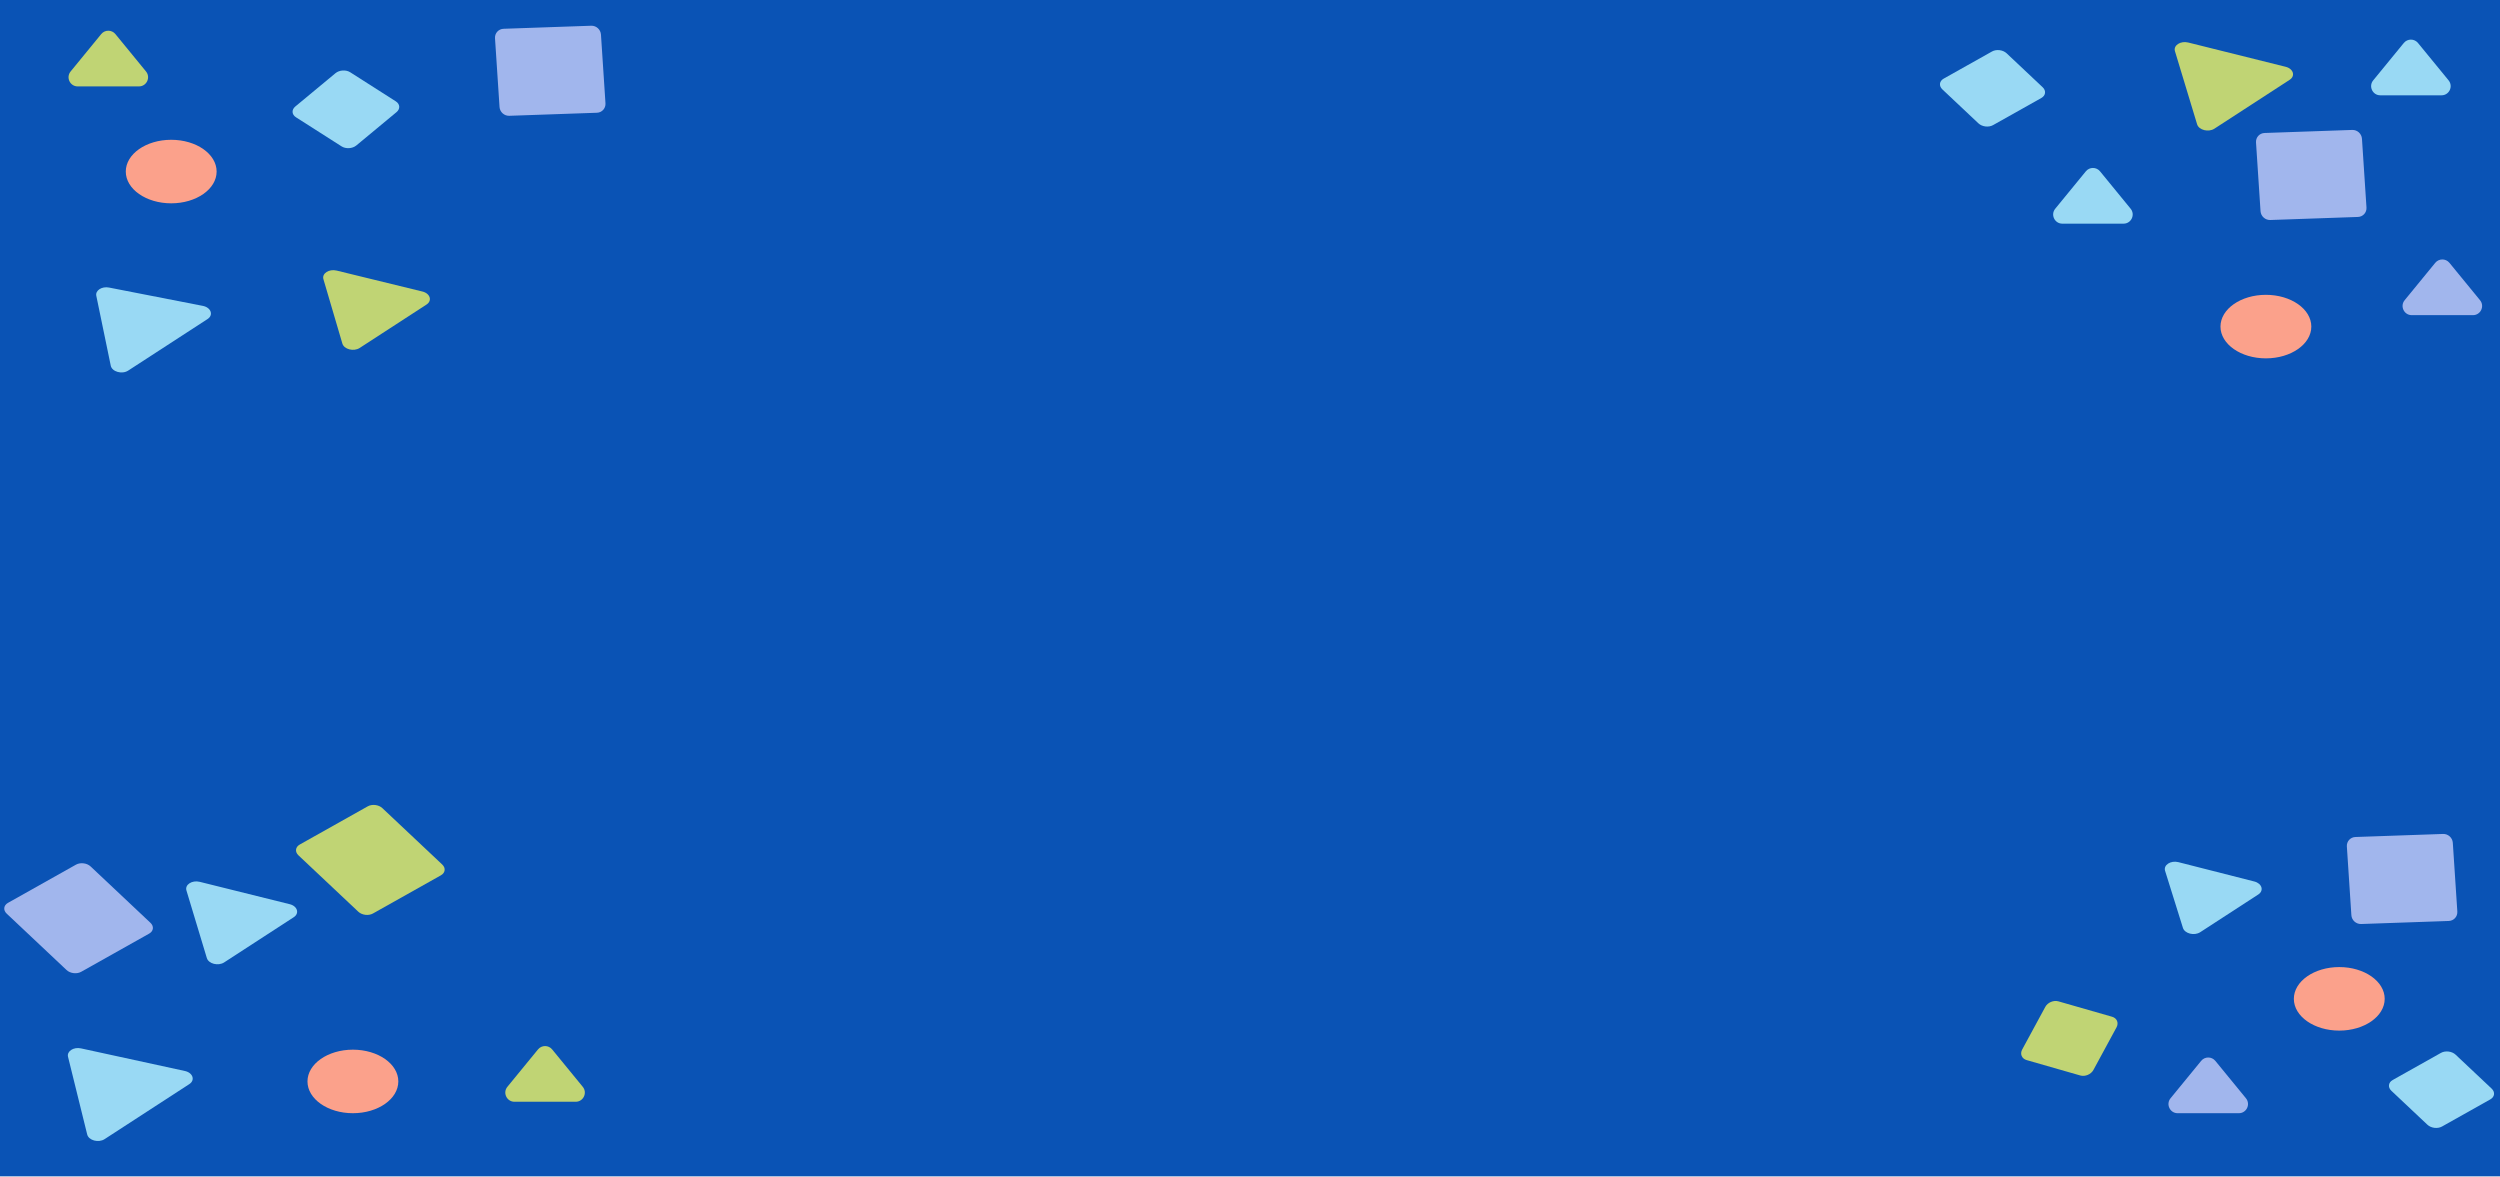
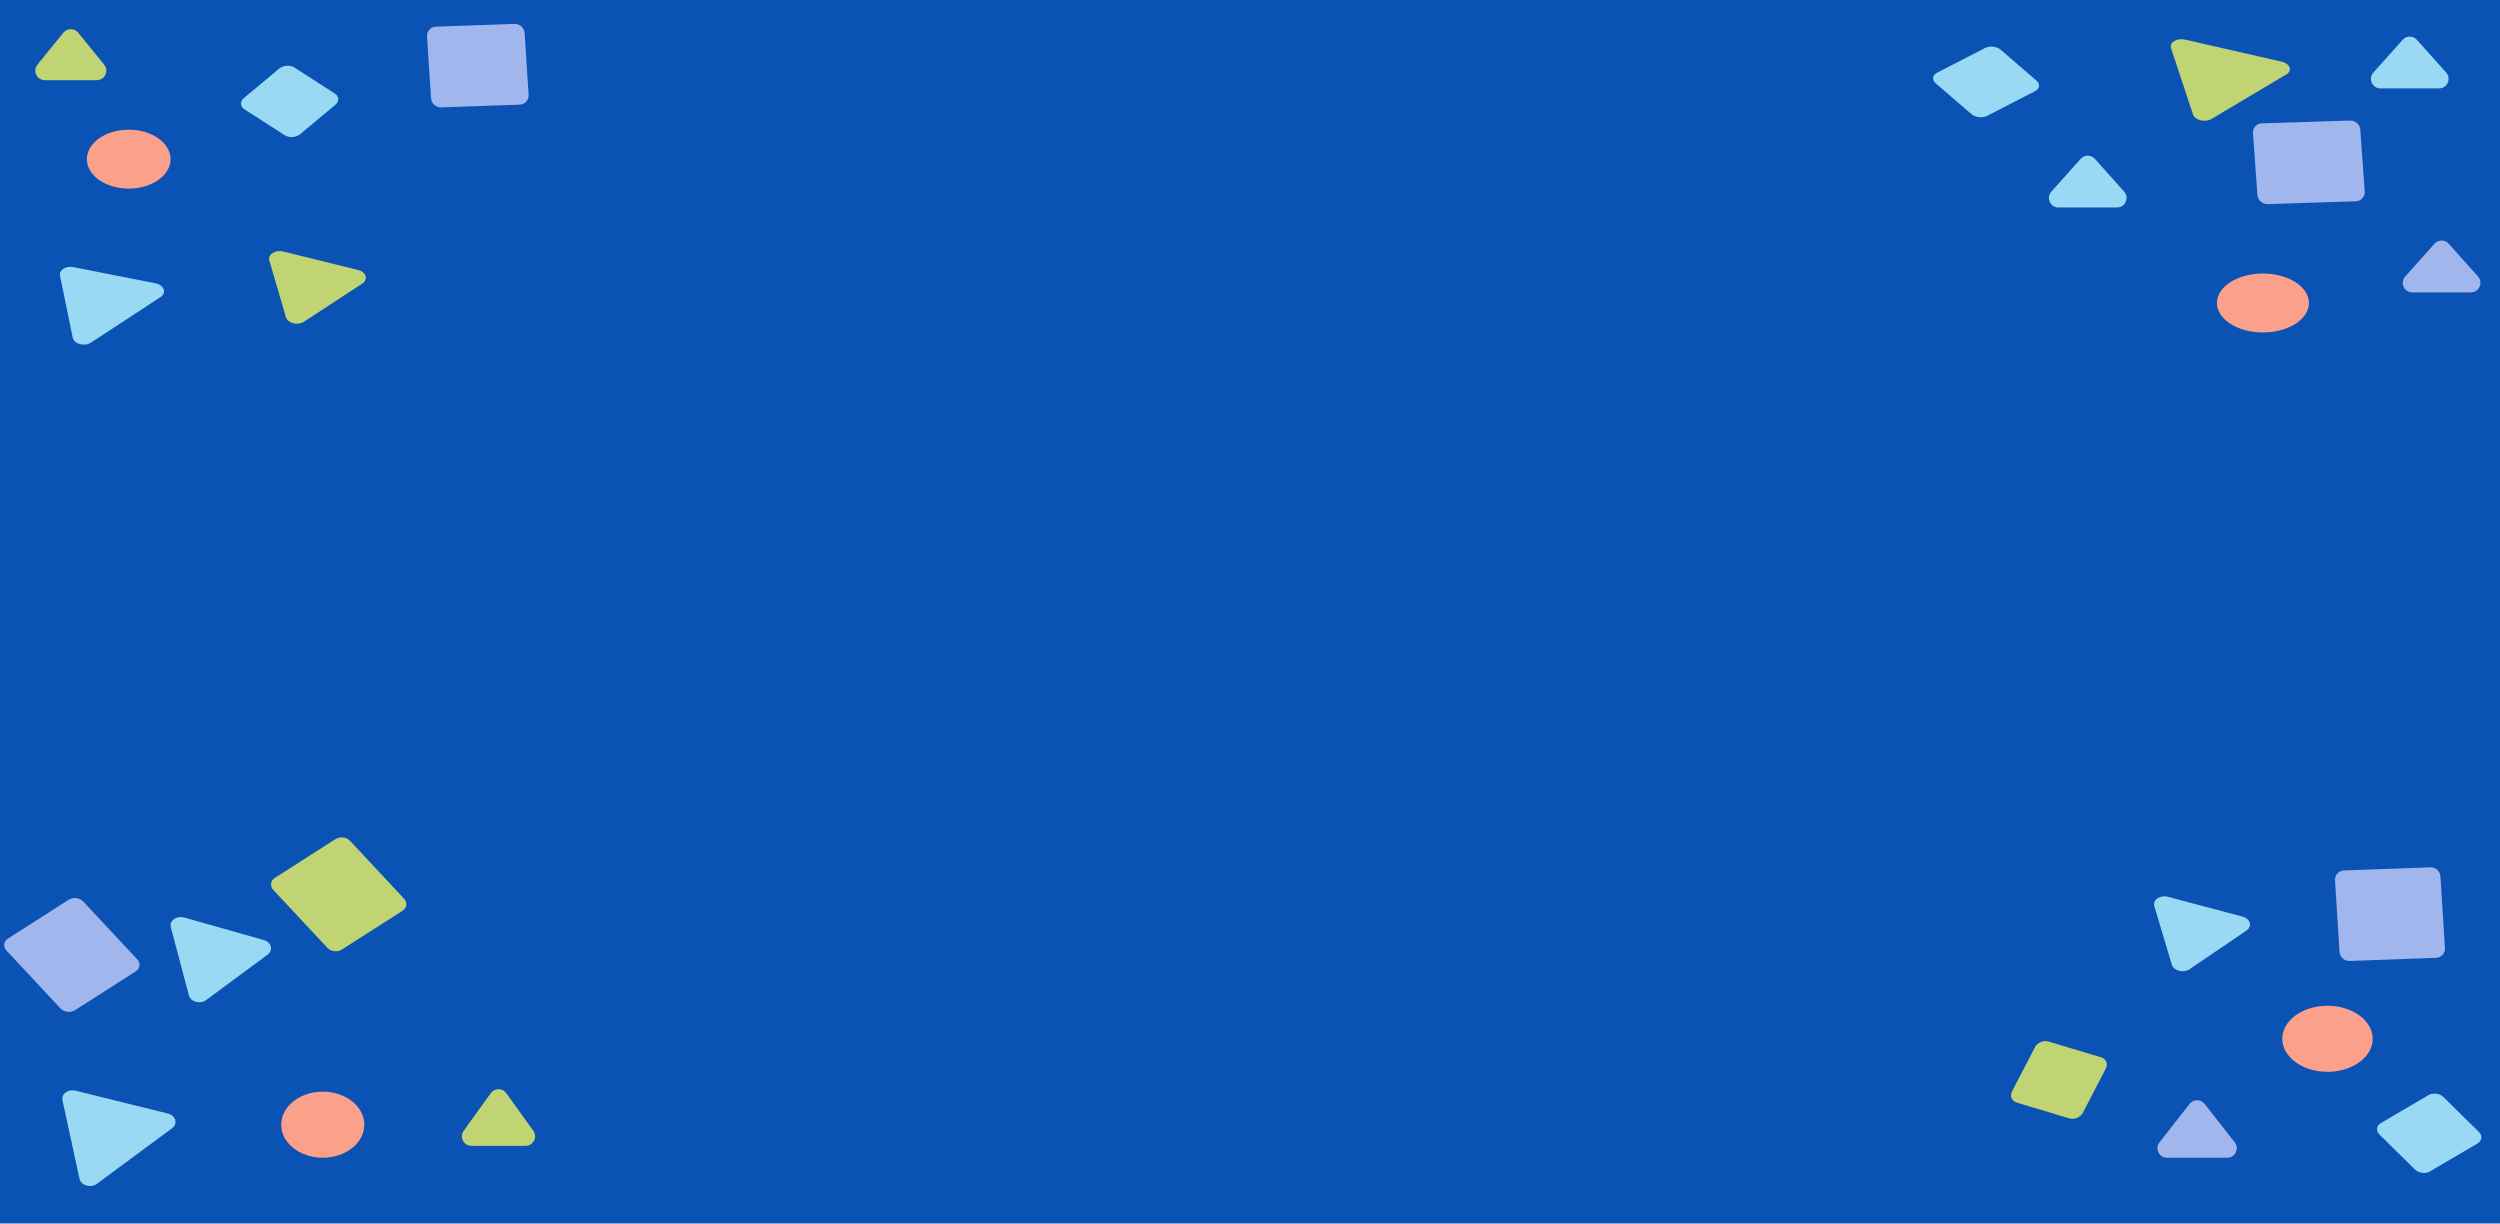
- <svg xmlns="http://www.w3.org/2000/svg" width="546" height="257" viewBox="0 0 546 257" fill="none">
+ <svg xmlns="http://www.w3.org/2000/svg" width="525" height="257" viewBox="0 0 525 257" fill="none">
  <g clip-path="url(#clip0_525_138)">
-     <mask id="mask0_525_138" style="mask-type:luminance" maskUnits="userSpaceOnUse" x="0" y="0" width="546" height="257">
-       <path d="M546 0H0V257H546V0Z" fill="white" />
+     <mask id="mask0_525_138" style="mask-type:luminance" maskUnits="userSpaceOnUse" x="0" y="0" width="525" height="257">
+       <path d="M525 0H0V257H525V0Z" fill="white" />
    </mask>
    <g mask="url(#mask0_525_138)">
-       <path d="M546 0H0V257H546V0Z" fill="#0A53B5" />
+       <path d="M525 0H0V257H525V0Z" fill="#0A53B5" />
    </g>
-     <rect width="16.186" height="14.589" rx="2" transform="matrix(0.961245 0.275695 -0.476556 0.879144 447.645 218.146)" fill="#C0D474" />
-     <path d="M14.856 230.804C14.558 229.596 16.07 228.614 17.686 228.966L40.384 233.906C42.127 234.285 42.676 235.907 41.352 236.766L22.841 248.789C21.517 249.648 19.364 249.069 19.043 247.766L14.856 230.804Z" fill="#99D9F4" />
-     <path d="M40.717 194.473C40.338 193.216 41.941 192.175 43.615 192.59L63.275 197.475C64.961 197.894 65.452 199.475 64.158 200.316L48.952 210.192C47.657 211.032 45.553 210.499 45.171 209.233L40.717 194.473Z" fill="#99D9F4" />
-     <path d="M472.853 190.186C472.457 188.92 474.08 187.866 475.764 188.295L492.345 192.518C494.019 192.944 494.499 194.517 493.211 195.354L480.527 203.592C479.238 204.429 477.143 203.904 476.75 202.646L472.853 190.186Z" fill="#99D9F4" />
-     <path d="M117.497 229.195C118.297 228.217 119.792 228.217 120.592 229.195L127.275 237.359C128.343 238.665 127.414 240.626 125.727 240.626H112.362C110.674 240.626 109.745 238.665 110.814 237.359L117.497 229.195Z" fill="#C0D474" />
-     <path d="M480.733 231.693C481.533 230.715 483.028 230.715 483.828 231.693L490.511 239.857C491.58 241.163 490.651 243.124 488.963 243.124H475.598C473.911 243.124 472.981 241.163 474.05 239.857L480.733 231.693Z" fill="#A1B6ED" />
-     <rect width="21.03" height="21.963" rx="2" transform="matrix(0.871839 -0.489793 0.727968 0.685611 0 198.163)" fill="#A1B6ED" />
-     <rect width="16.095" height="14.81" rx="2" transform="matrix(0.871839 -0.489793 0.727968 0.685611 520.817 236.853)" fill="#99D9F4" />
-     <rect width="21.03" height="21.963" rx="2" transform="matrix(0.871839 -0.489793 0.727968 0.685611 63.7197 185.428)" fill="#C0D474" />
-     <rect width="23.154" height="19.045" rx="2" transform="matrix(0.999396 -0.0347385 0.0655535 0.997849 512.423 182.87)" fill="#A1B6ED" />
-     <ellipse cx="77.074" cy="236.186" rx="9.92" ry="6.938" fill="#FBA18B" />
-     <ellipse cx="510.897" cy="218.146" rx="9.92" ry="6.938" fill="#FBA18B" />
-     <path d="M21.033 64.604C20.791 63.433 22.237 62.493 23.81 62.801L44.301 66.804C46.086 67.153 46.679 68.804 45.333 69.678L27.998 80.936C26.653 81.81 24.464 81.195 24.189 79.866L21.033 64.604Z" fill="#99D9F4" />
-     <path d="M475.007 11.169C474.626 9.912 476.232 8.869 477.907 9.286L499.185 14.587C500.869 15.007 501.359 16.587 500.066 17.427L483.627 28.103C482.333 28.944 480.23 28.411 479.847 27.146L475.007 11.169Z" fill="#C0D474" />
-     <rect width="15.813" height="15.397" rx="2" transform="matrix(0.843035 0.537858 -0.76974 0.638357 74.8066 14.7095)" fill="#99D9F4" />
-     <path d="M70.634 60.971C70.266 59.721 71.857 58.688 73.523 59.094L92.258 63.67C93.951 64.083 94.45 65.67 93.152 66.513L78.553 75.995C77.255 76.838 75.144 76.298 74.77 75.028L70.634 60.971Z" fill="#C0D474" />
-     <path d="M531.86 57.398C532.66 56.421 534.155 56.421 534.955 57.398L541.638 65.563C542.707 66.869 541.778 68.83 540.09 68.83H526.725C525.037 68.83 524.108 66.869 525.177 65.563L531.86 57.398Z" fill="#A1B6ED" />
-     <path d="M22.108 7.442C22.908 6.464 24.403 6.464 25.203 7.442L31.886 15.606C32.955 16.912 32.026 18.873 30.338 18.873H16.973C15.286 18.873 14.357 16.912 15.425 15.606L22.108 7.442Z" fill="#C0D474" />
-     <path d="M455.549 37.416C456.35 36.438 457.845 36.438 458.645 37.416L465.327 45.58C466.396 46.886 465.467 48.847 463.78 48.847H450.414C448.727 48.847 447.798 46.886 448.867 45.58L455.549 37.416Z" fill="#99D9F4" />
-     <path d="M524.993 9.384C525.793 8.407 527.288 8.407 528.088 9.384L534.771 17.549C535.84 18.855 534.911 20.816 533.223 20.816H519.858C518.17 20.816 517.241 18.855 518.31 17.549L524.993 9.384Z" fill="#99D9F4" />
-     <rect width="16.095" height="14.81" rx="2" transform="matrix(0.871839 -0.489793 0.727968 0.685611 422.758 18.1523)" fill="#99D9F4" />
-     <rect width="23.154" height="19.045" rx="2" transform="matrix(0.999396 -0.0347385 0.0655535 0.997849 492.582 29.1133)" fill="#A1B6ED" />
-     <rect width="23.154" height="19.045" rx="2" transform="matrix(0.999396 -0.0347385 0.0655535 0.997849 107.979 6.35516)" fill="#A1B6ED" />
-     <ellipse cx="37.391" cy="37.468" rx="9.92" ry="6.938" fill="#FBA18B" />
-     <ellipse cx="494.872" cy="71.328" rx="9.92" ry="6.938" fill="#FBA18B" />
+     <rect width="15.54" height="14.448" rx="2" transform="matrix(0.95788 0.287168 -0.460368 0.887728 428.257 218.146)" fill="#C0D474" />
+     <path d="M452.403 190.278C452.013 188.975 453.618 187.885 455.278 188.327L470.932 192.493C472.576 192.931 473.041 194.546 471.771 195.408L459.796 203.537C458.526 204.399 456.468 203.866 456.082 202.575L452.403 190.278Z" fill="#99D9F4" />
+     <path d="M459.819 231.813C460.62 230.79 462.167 230.79 462.968 231.813L469.294 239.891C470.322 241.204 469.387 243.124 467.719 243.124H455.068C453.401 243.124 452.465 241.204 453.493 239.891L459.819 231.813Z" fill="#A1B6ED" />
+     <rect width="15.568" height="14.473" rx="2" transform="matrix(0.862315 -0.506373 0.712625 0.701545 498.261 236.853)" fill="#99D9F4" />
+     <rect width="22.153" height="19.042" rx="2" transform="matrix(0.999341 -0.0363091 0.0627258 0.998031 490.23 182.87)" fill="#A1B6ED" />
+     <path d="M13.118 231.05C12.833 229.736 14.296 228.655 15.843 229.038L35.257 233.842C36.907 234.251 37.407 235.996 36.142 236.931L20.308 248.624C19.043 249.559 17.003 248.951 16.699 247.549L13.118 231.05Z" fill="#99D9F4" />
+     <path d="M35.877 194.738C35.514 193.373 37.066 192.226 38.666 192.678L55.402 197.407C56.997 197.858 57.444 199.56 56.206 200.474L43.262 210.034C42.025 210.948 40.03 210.389 39.669 209.027L35.877 194.738Z" fill="#99D9F4" />
+     <path d="M103.064 229.559C103.862 228.451 105.512 228.451 106.31 229.559L111.995 237.458C112.948 238.781 112.002 240.626 110.372 240.626H99.002C97.371 240.626 96.426 238.781 97.378 237.458L103.064 229.559Z" fill="#C0D474" />
+     <rect width="19.133" height="20.601" rx="2" transform="matrix(0.842715 -0.53836 0.68247 0.730913 0 198.163)" fill="#A1B6ED" />
+     <rect width="19.133" height="20.601" rx="2" transform="matrix(0.842715 -0.53836 0.68247 0.730913 56.0342 185.428)" fill="#C0D474" />
+     <ellipse cx="67.779" cy="236.186" rx="8.724" ry="6.938" fill="#FBA18B" />
+     <ellipse cx="488.771" cy="218.146" rx="9.491" ry="6.938" fill="#FBA18B" />
+     <path d="M455.913 10.089C455.522 8.906 457.158 7.933 458.877 8.325L479.179 12.958C480.92 13.355 481.44 14.851 480.111 15.642L464.427 24.973C463.099 25.763 460.927 25.251 460.531 24.053L455.913 10.089Z" fill="#C0D474" />
+     <path d="M511.248 51.184C512.043 50.294 513.436 50.294 514.231 51.184L520.38 58.066C521.532 59.355 520.617 61.398 518.889 61.398H506.59C504.862 61.398 503.948 59.355 505.099 58.066L511.248 51.184Z" fill="#A1B6ED" />
+     <path d="M436.938 33.359C437.733 32.469 439.125 32.469 439.921 33.359L446.07 40.24C447.221 41.529 446.307 43.573 444.578 43.573H432.28C430.552 43.573 429.637 41.529 430.788 40.24L436.938 33.359Z" fill="#99D9F4" />
+     <path d="M504.56 8.354C505.355 7.464 506.747 7.464 507.543 8.354L513.692 15.235C514.843 16.524 513.929 18.568 512.201 18.568H499.902C498.174 18.568 497.259 16.524 498.411 15.235L504.56 8.354Z" fill="#99D9F4" />
+     <rect width="15.368" height="13.866" rx="2" transform="matrix(0.889164 -0.457589 0.757156 0.653234 404.99 16.1924)" fill="#99D9F4" />
+     <rect width="22.545" height="16.996" rx="2" transform="matrix(0.999493 -0.0318252 0.0715318 0.997438 472.983 25.9701)" fill="#A1B6ED" />
+     <path d="M12.602 57.906C12.36 56.729 13.804 55.784 15.374 56.093L32.684 59.5C34.464 59.85 35.054 61.508 33.711 62.386L19.067 71.966C17.725 72.845 15.543 72.228 15.268 70.893L12.602 57.906Z" fill="#99D9F4" />
+     <rect width="14.033" height="13.676" rx="2" transform="matrix(0.841258 0.540634 -0.767457 0.6411 60.167 13.1214)" fill="#99D9F4" />
+     <path d="M56.563 54.703C56.196 53.447 57.785 52.408 59.447 52.817L75.194 56.691C76.883 57.106 77.379 58.7 76.084 59.547L63.813 67.575C62.517 68.422 60.412 67.881 60.04 66.605L56.563 54.703Z" fill="#C0D474" />
+     <path d="M13.316 6.861C14.117 5.877 15.62 5.877 16.421 6.861L21.875 13.574C22.937 14.881 22.007 16.835 20.323 16.835H9.414C7.73 16.835 6.8 14.881 7.862 13.574L13.316 6.861Z" fill="#C0D474" />
+     <rect width="20.506" height="16.988" rx="2" transform="matrix(0.999388 -0.0349912 0.0650815 0.99788 89.543 5.66891)" fill="#A1B6ED" />
+     <ellipse cx="27.032" cy="33.422" rx="8.785" ry="6.189" fill="#FBA18B" />
+     <ellipse cx="475.214" cy="63.627" rx="9.66" ry="6.189" fill="#FBA18B" />
  </g>
  <defs>
    <clipPath id="clip0_525_138">
-       <rect width="546" height="257" fill="white" />
+       <rect width="525" height="257" fill="white" />
    </clipPath>
  </defs>
</svg>
